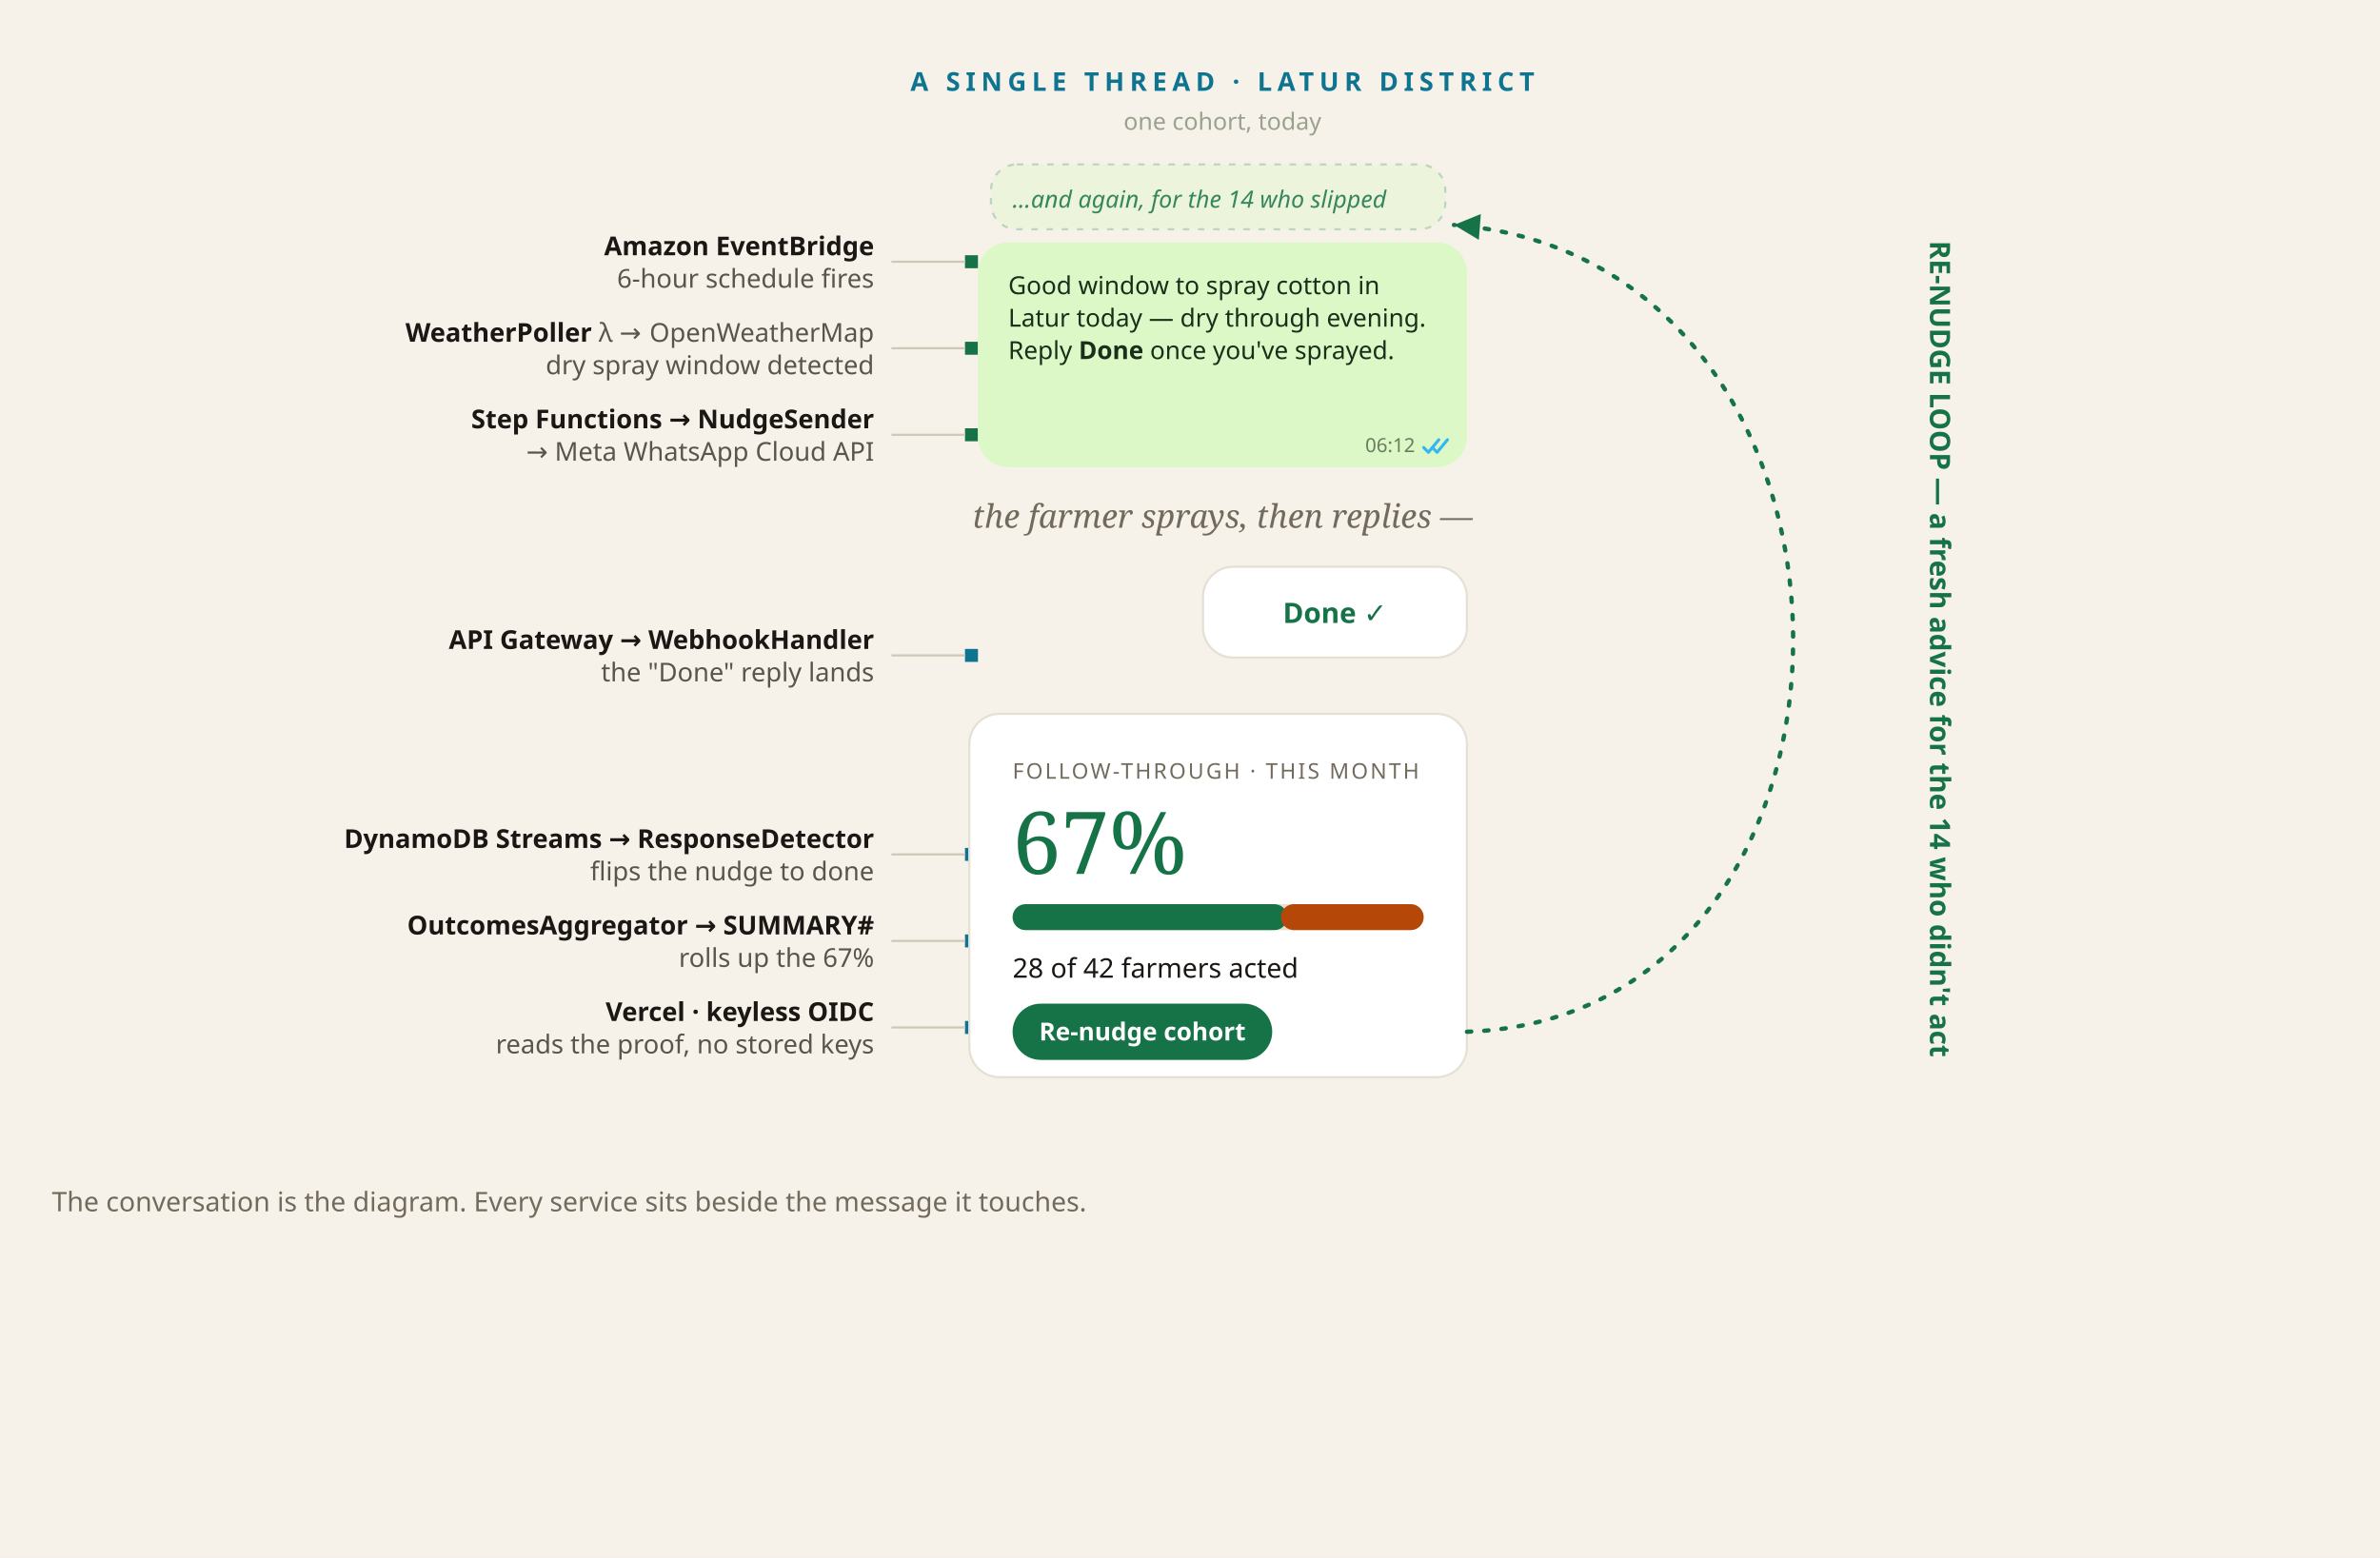
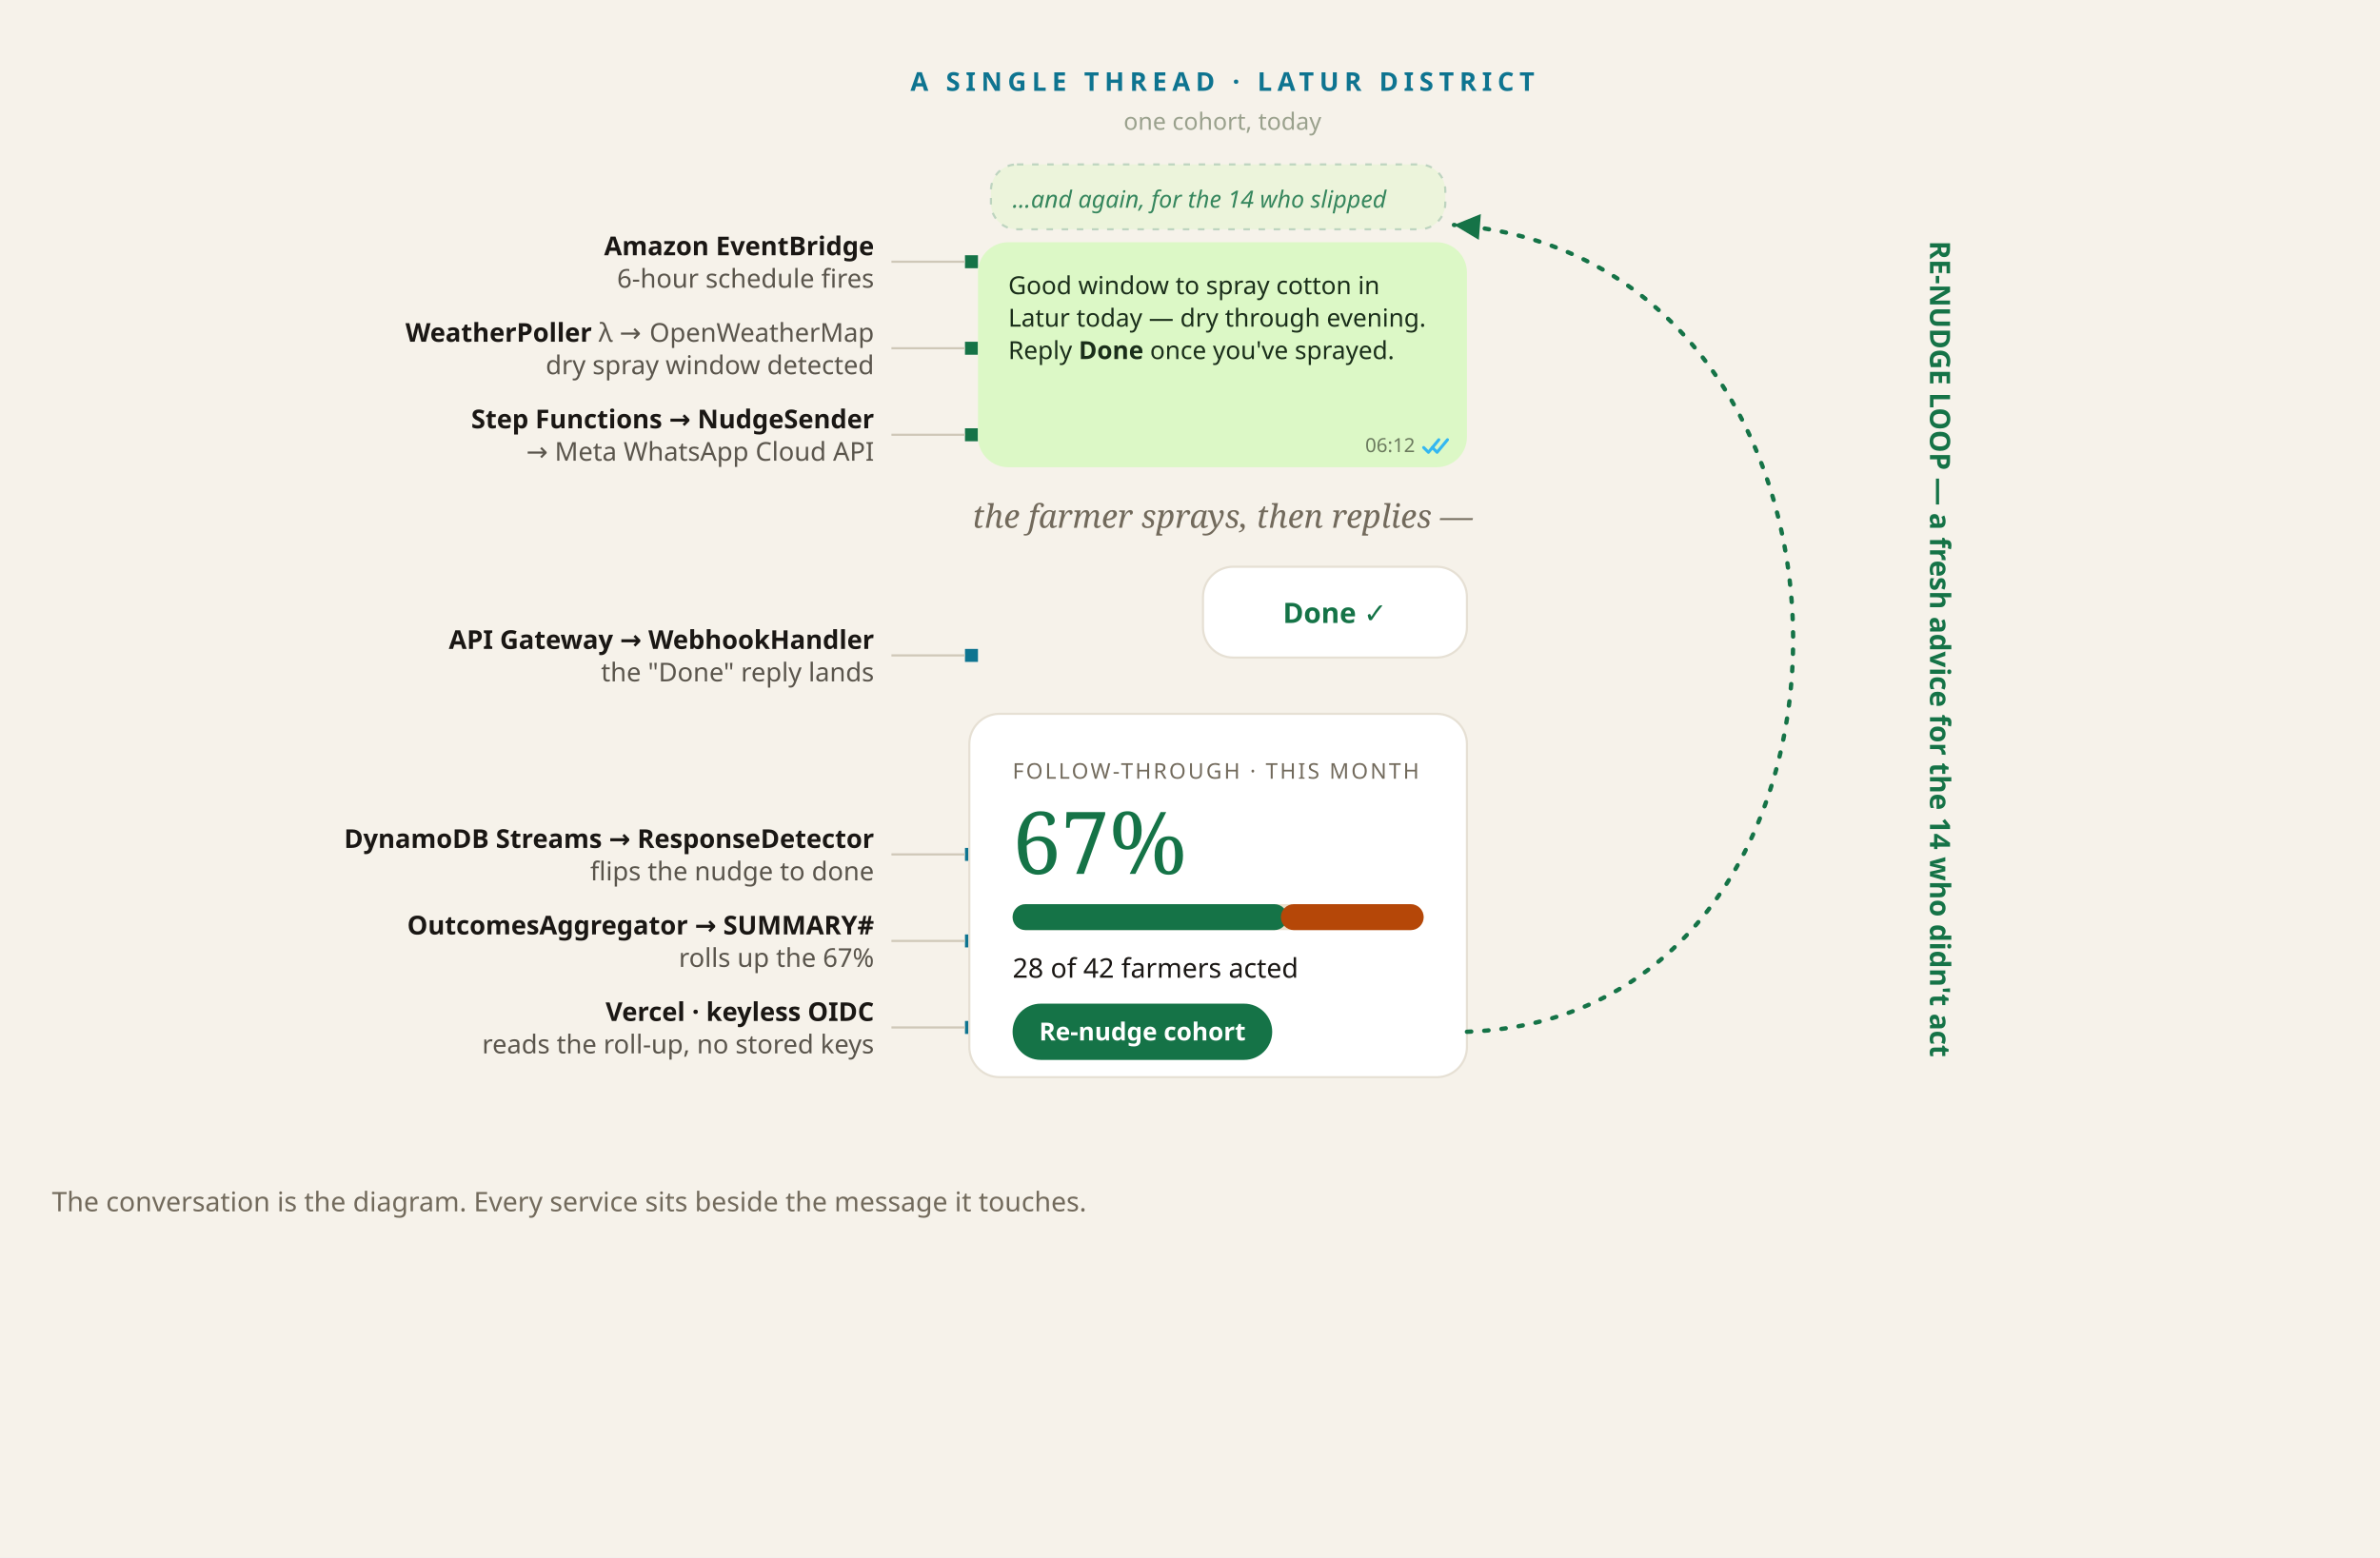
<svg xmlns="http://www.w3.org/2000/svg" viewBox="0 0 1100 720" role="img" aria-label="Receipt thread: a single WhatsApp conversation as the diagram, with every AWS, Meta, DynamoDB and Vercel service as a hairline footnote, and one green re-nudge loop returning to a fresh advice." style="display:block;width:100%;min-width:760px;height:auto" font-family="system-ui, sans-serif">
  <defs>
    <marker id="rt-ah" markerWidth="9" markerHeight="9" refX="6" refY="3" orient="auto">
      <path d="M0,0 L6,3 L0,6 Z" fill="#157347" />
    </marker>
  </defs>
  <rect x="0" y="0" width="1100" height="720" fill="#F6F2EA" />
  <text x="565" y="42" fill="#0E7490" font-size="12" letter-spacing="2.5" text-anchor="middle" font-weight="600">A SINGLE THREAD · LATUR DISTRICT</text>
  <text x="565" y="60" fill="#9aa18d" font-size="11" text-anchor="middle">one cohort, today</text>
  <g font-size="12" fill="#5A554C" text-anchor="end">
    <rect x="446" y="118" width="6" height="6" fill="#157347" />
    <line x1="446" y1="121" x2="412" y2="121" stroke="#CFC8B8" />
    <text x="404" y="118">
      <tspan font-weight="600" fill="#1A1714">Amazon EventBridge</tspan>
    </text>
    <text x="404" y="133">6-hour schedule fires</text>
    <rect x="446" y="158" width="6" height="6" fill="#157347" />
    <line x1="446" y1="161" x2="412" y2="161" stroke="#CFC8B8" />
    <text x="404" y="158">
      <tspan font-weight="600" fill="#1A1714">WeatherPoller</tspan> λ → OpenWeatherMap</text>
    <text x="404" y="173">dry spray window detected</text>
    <rect x="446" y="198" width="6" height="6" fill="#157347" />
    <line x1="446" y1="201" x2="412" y2="201" stroke="#CFC8B8" />
    <text x="404" y="198">
      <tspan font-weight="600" fill="#1A1714">Step Functions → NudgeSender</tspan>
    </text>
    <text x="404" y="213">→ Meta WhatsApp Cloud API</text>
    <rect x="446" y="300" width="6" height="6" fill="#0E7490" />
    <line x1="446" y1="303" x2="412" y2="303" stroke="#CFC8B8" />
    <text x="404" y="300">
      <tspan font-weight="600" fill="#1A1714">API Gateway → WebhookHandler</tspan>
    </text>
    <text x="404" y="315">the "Done" reply lands</text>
    <rect x="446" y="392" width="6" height="6" fill="#0E7490" />
    <line x1="446" y1="395" x2="412" y2="395" stroke="#CFC8B8" />
    <text x="404" y="392">
      <tspan font-weight="600" fill="#1A1714">DynamoDB Streams → ResponseDetector</tspan>
    </text>
    <text x="404" y="407">flips the nudge to done</text>
    <rect x="446" y="432" width="6" height="6" fill="#0E7490" />
    <line x1="446" y1="435" x2="412" y2="435" stroke="#CFC8B8" />
    <text x="404" y="432">
      <tspan font-weight="600" fill="#1A1714">OutcomesAggregator → SUMMARY#</tspan>
    </text>
    <text x="404" y="447">rolls up the 67%</text>
    <rect x="446" y="472" width="6" height="6" fill="#0E7490" />
    <line x1="446" y1="475" x2="412" y2="475" stroke="#CFC8B8" />
    <text x="404" y="472">
      <tspan font-weight="600" fill="#1A1714">Vercel · keyless OIDC</tspan>
    </text>
-     <text x="404" y="487">reads the proof, no stored keys</text>
+     <text x="404" y="487">reads the roll-up, no stored keys</text>
  </g>
  <rect x="458" y="76" width="210" height="30" rx="12" fill="#DCF8C6" opacity="0.4" stroke="#157347" stroke-dasharray="3 4" stroke-opacity="0.6" />
  <text x="468" y="96" font-size="11" fill="#157347" opacity="0.85" font-style="italic">…and again, for the 14 who slipped</text>
  <rect x="452" y="112" width="226" height="104" rx="14" fill="#DCF8C6" />
  <text x="466" y="136" font-size="11.5" fill="#1a2e1a">
    <tspan x="466" dy="0">Good window to spray cotton in</tspan>
    <tspan x="466" dy="15">Latur today — dry through evening.</tspan>
    <tspan x="466" dy="15">Reply <tspan font-weight="700">Done</tspan> once you've sprayed.</tspan>
  </text>
  <text x="654" y="209" font-size="9" fill="#6b7a5e" text-anchor="end">06:12</text>
  <g transform="translate(658 204.5)" stroke="#34B7F1" stroke-width="1.4" fill="none" stroke-linecap="round" stroke-linejoin="round">
    <path d="M0 2.4 L2.2 4.6 L7 -1.2" />
    <path d="M4 2.4 L6.2 4.6 L11 -1.2" />
  </g>
  <text x="565" y="244" font-size="15" font-family="Georgia, serif" font-style="italic" fill="#726A5C" text-anchor="middle">the farmer sprays, then replies —</text>
  <rect x="556" y="262" width="122" height="42" rx="14" fill="#FFFFFF" stroke="#E6E0D4" />
  <text x="617" y="288" font-size="13" fill="#157347" font-weight="700" text-anchor="middle">Done ✓</text>
  <rect x="448" y="330" width="230" height="168" rx="14" fill="#FFFFFF" stroke="#E6E0D4" />
  <text x="468" y="360" font-size="10" fill="#726A5C" letter-spacing="1">FOLLOW-THROUGH · THIS MONTH</text>
  <text x="468" y="404" font-size="40" font-family="Georgia, serif" font-weight="500" fill="#157347">67%</text>
  <rect x="468" y="418" width="190" height="12" rx="6" fill="#EADFCB" />
  <rect x="468" y="418" width="127" height="12" rx="6" fill="#157347" />
  <rect x="592" y="418" width="66" height="12" rx="6" fill="#B54708" />
  <text x="468" y="452" font-size="12.5" fill="#1A1714">28 of 42 farmers acted</text>
  <rect x="468" y="464" width="120" height="26" rx="13" fill="#157347" />
  <text x="528" y="481" font-size="11.5" fill="#FFFFFF" font-weight="600" text-anchor="middle">Re-nudge cohort</text>
  <path d="M678 477 C 880 470, 880 120, 672 104" fill="none" stroke="#157347" stroke-width="2" stroke-dasharray="2 6" stroke-linecap="round" marker-end="url(#rt-ah)" />
  <text x="892" y="300" font-size="13" fill="#157347" font-weight="600" transform="rotate(90 892 300)" text-anchor="middle">RE-NUDGE LOOP — a fresh advice for the 14 who didn't act</text>
  <text x="24" y="560" font-size="12.5" fill="#726A5C" text-anchor="start">The conversation is the diagram. Every service sits beside the message it touches.</text>
</svg>
